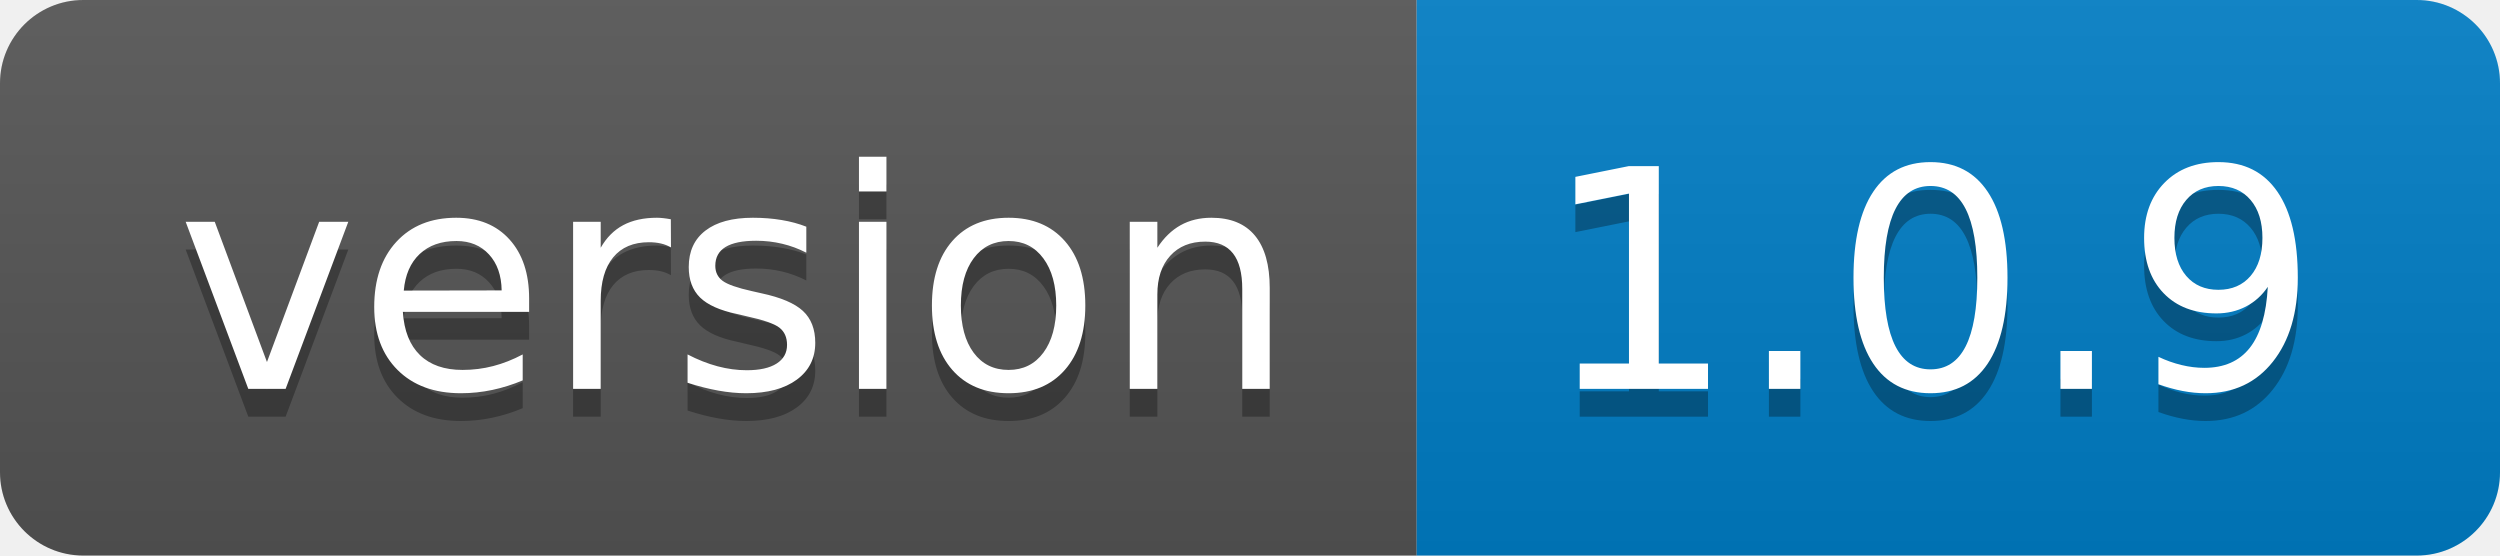
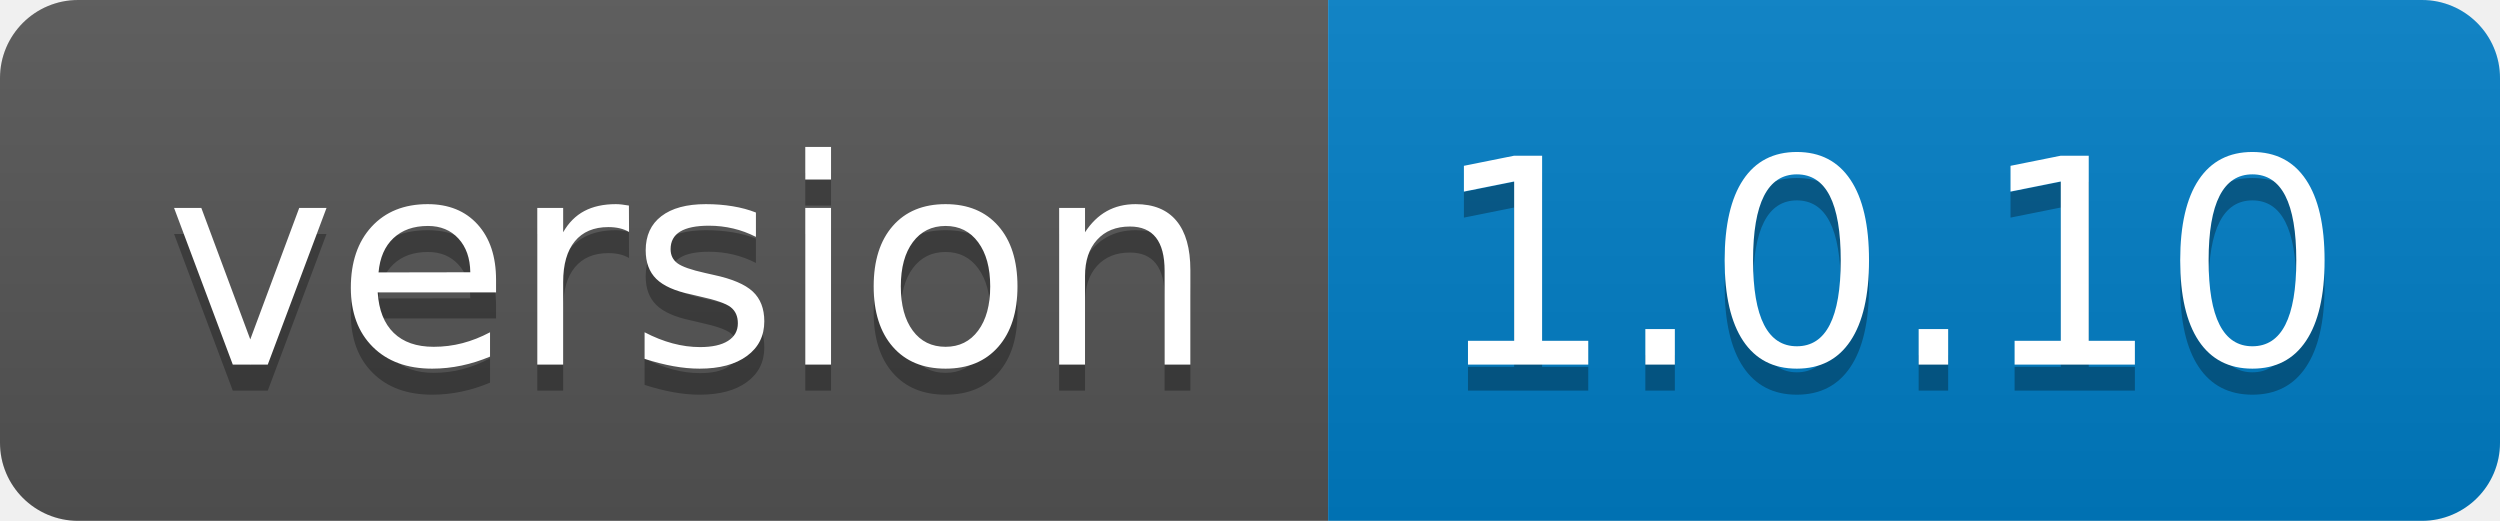
- <svg xmlns="http://www.w3.org/2000/svg" width="90" height="20">
+ <svg xmlns="http://www.w3.org/2000/svg" width="96" height="20">
  <linearGradient id="b" x2="0" y2="100%">
    <stop offset="0" stop-color="#bbb" stop-opacity=".1" />
    <stop offset="1" stop-opacity=".1" />
  </linearGradient>
  <clipPath id="a">
-     <rect width="90" height="20" rx="3" fill="#fff" />
+     <rect width="96" height="20" rx="3" fill="#fff" />
  </clipPath>
  <g clip-path="url(#a)">
    <path fill="#555" d="M0 0h51v20H0z" />
-     <path fill="#007ec6" d="M51 0h39v20H51z" />
-     <path fill="url(#b)" d="M0 0h90v20H0z" />
+     <path fill="#007ec6" d="M51 0h45v20H51z" />
+     <path fill="url(#b)" d="M0 0h96v20H0z" />
  </g>
  <g fill="#fff" text-anchor="middle" font-family="DejaVu Sans,Verdana,Geneva,sans-serif" font-size="110">
    <text x="265" y="150" fill="#010101" fill-opacity=".3" transform="scale(.1)" textLength="410">version</text>
    <text x="265" y="140" transform="scale(.1)" textLength="410">version</text>
-     <text x="695" y="150" fill="#010101" fill-opacity=".3" transform="scale(.1)" textLength="290">1.0.9</text>
-     <text x="695" y="140" transform="scale(.1)" textLength="290">1.0.9</text>
+     <text x="725" y="150" fill="#010101" fill-opacity=".3" transform="scale(.1)" textLength="350">1.0.10</text>
+     <text x="725" y="140" transform="scale(.1)" textLength="350">1.0.10</text>
  </g>
</svg>
